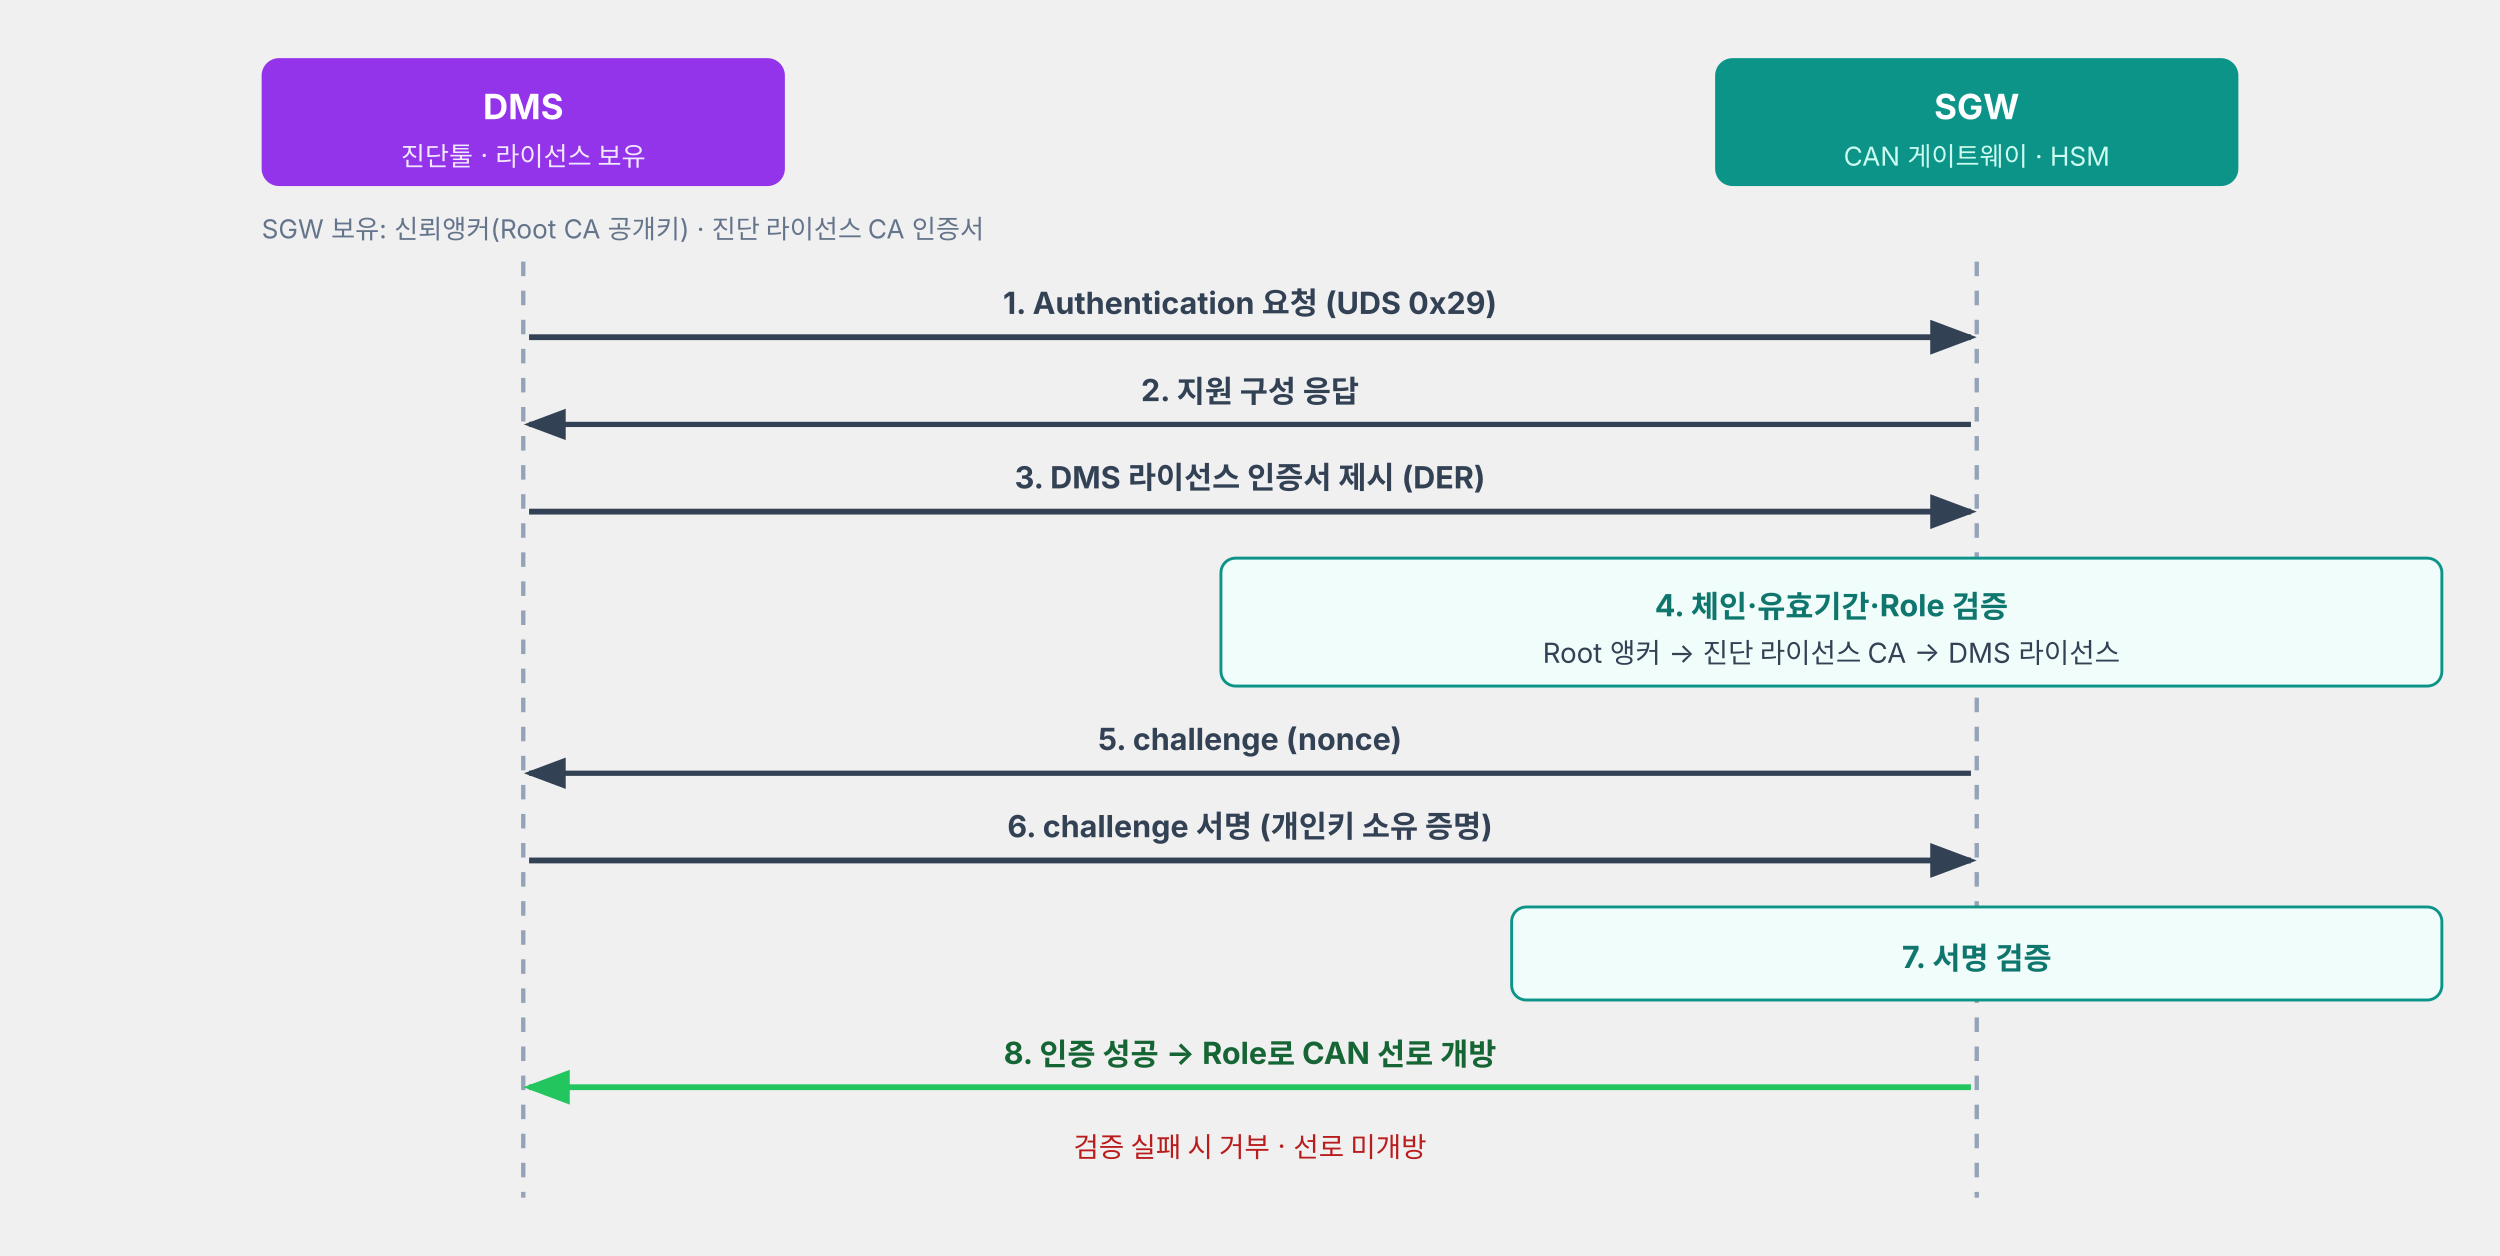
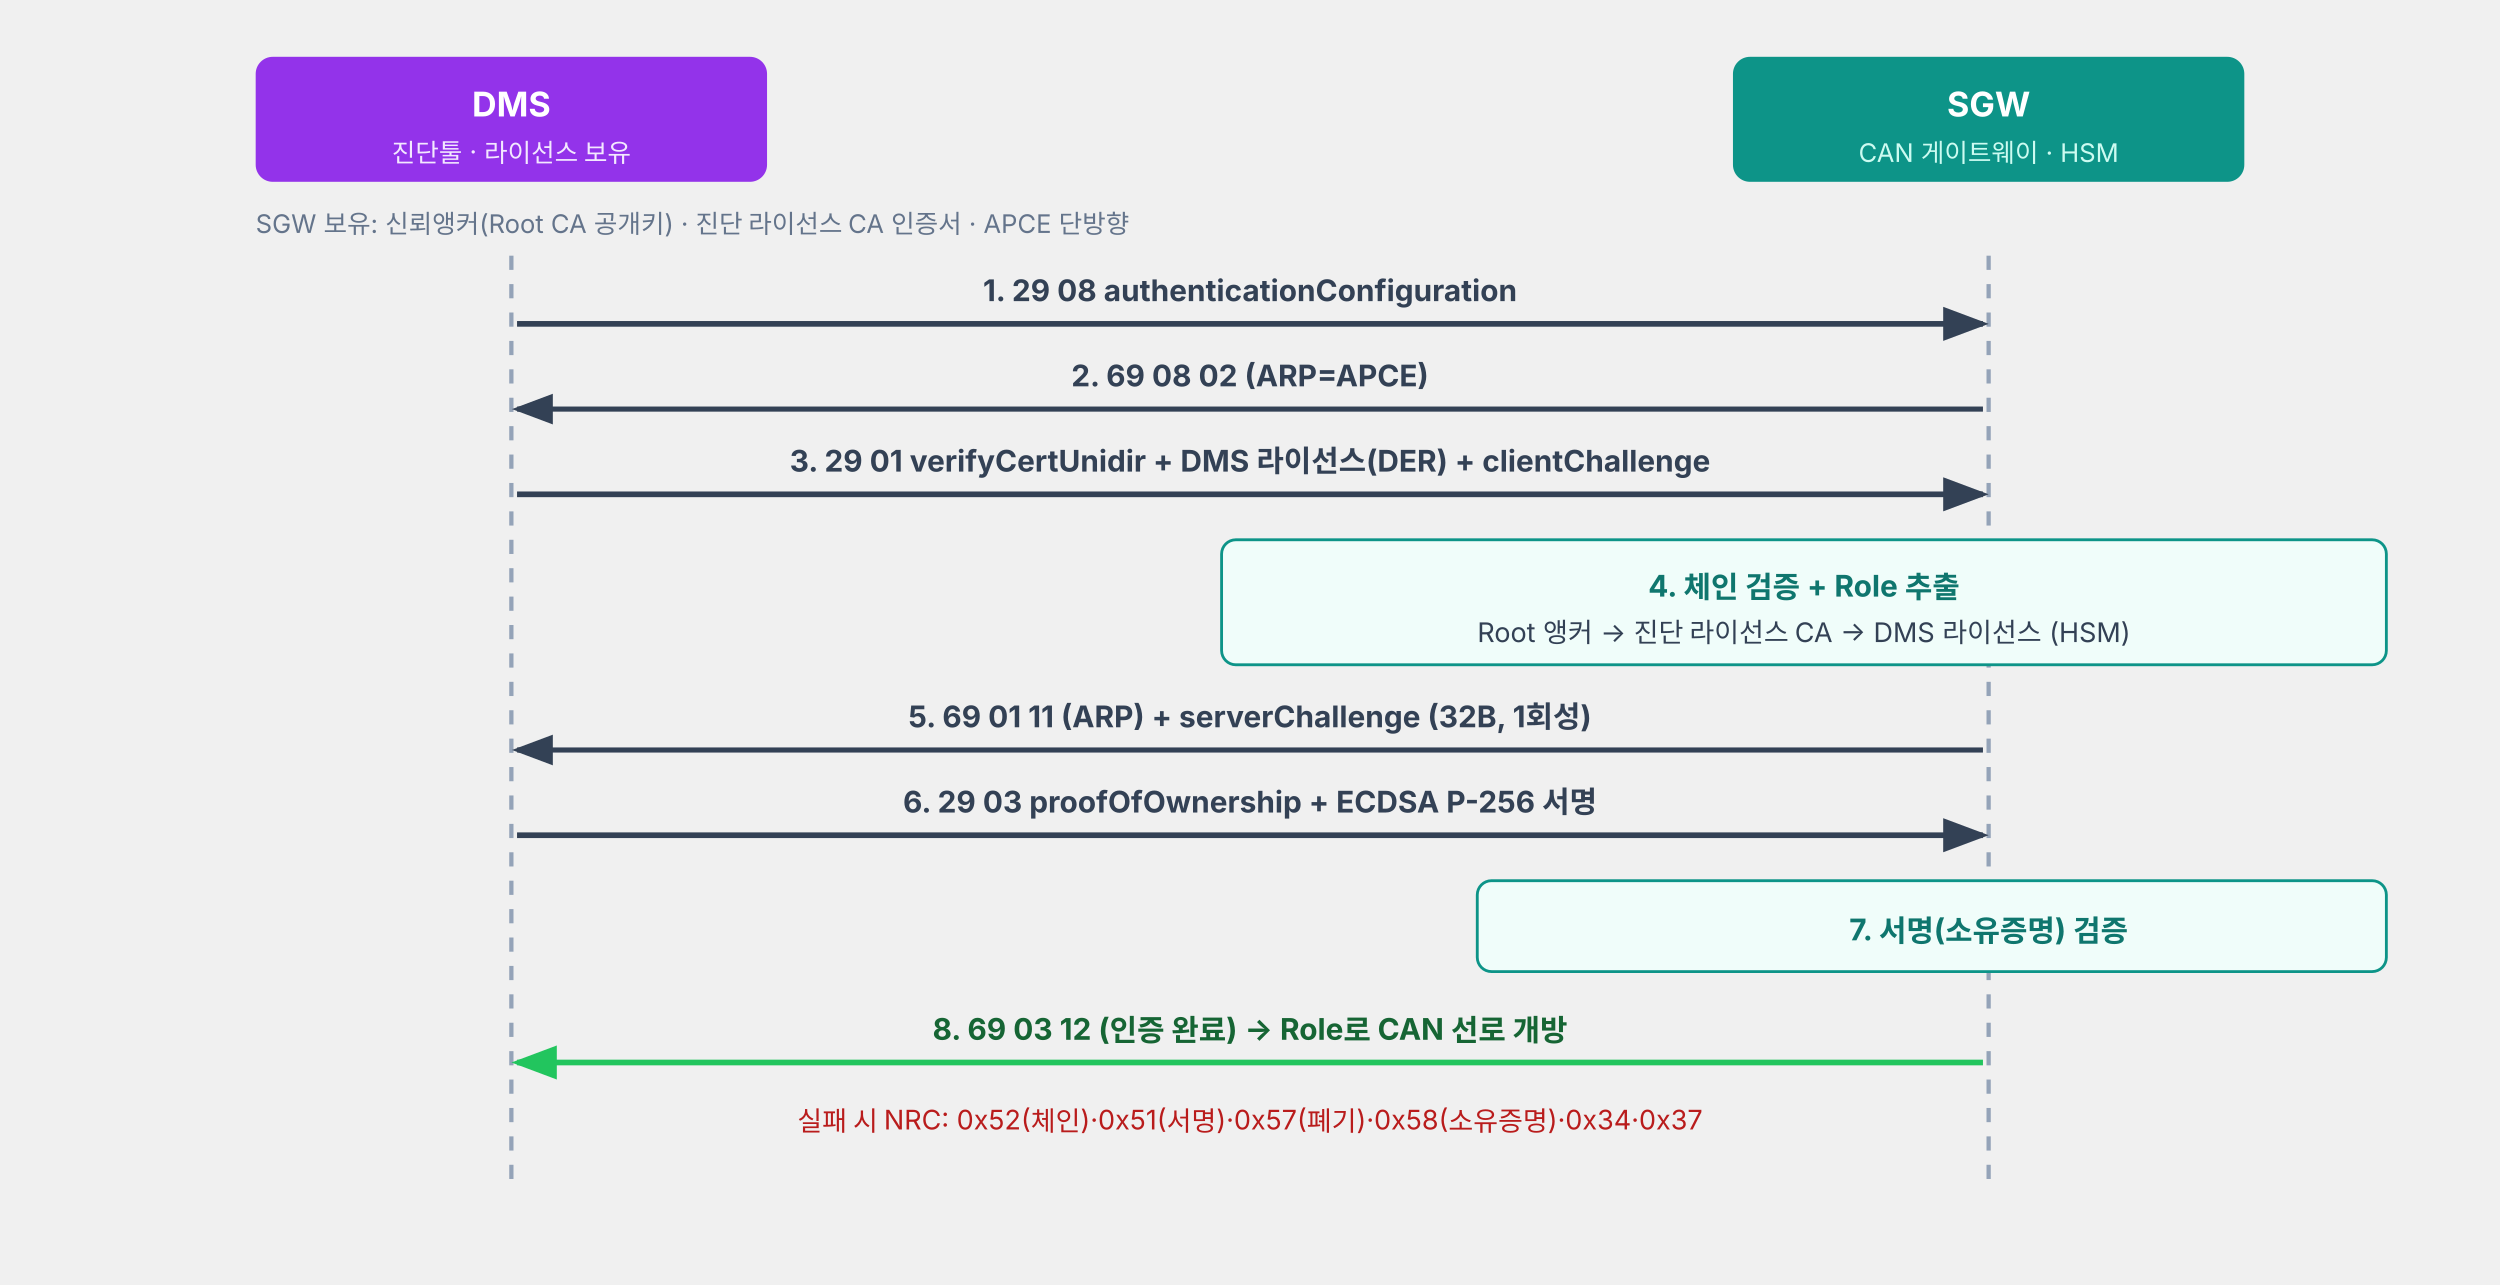
- <svg xmlns="http://www.w3.org/2000/svg" viewBox="0 0 860 432" width="860" height="432" font-family="Inter, sans-serif">
+ <svg xmlns="http://www.w3.org/2000/svg" viewBox="0 0 880 452" width="880" height="452" font-family="Inter, sans-serif">
  <rect x="90" y="20" width="180" height="44" rx="6" fill="#9333ea" />
  <text x="180" y="41" fill="#ffffff" font-size="12" font-weight="bold" text-anchor="middle">DMS</text>
  <text x="180" y="57" fill="#f3e8ff" font-size="9" text-anchor="middle">진단툴 · 라이선스 보유</text>
-   <rect x="590" y="20" width="180" height="44" rx="6" fill="#0d9488" />
-   <text x="680" y="41" fill="#ffffff" font-size="12" font-weight="bold" text-anchor="middle">SGW</text>
-   <text x="680" y="57" fill="#ccfbf1" font-size="9" text-anchor="middle">CAN 게이트웨이 · HSM</text>
-   <text x="90" y="82" fill="#64748b" font-size="9">SGW 보유: 신뢰앵커(Root CA 공개키) · 진단 라이선스 CA 인증서</text>
-   <line x1="180" y1="90" x2="180" y2="412" stroke="#94a3b8" stroke-dasharray="5,5" stroke-width="1.5" />
-   <line x1="680" y1="90" x2="680" y2="412" stroke="#94a3b8" stroke-dasharray="5,5" stroke-width="1.5" />
-   <text x="430" y="108" fill="#334155" font-size="10.5" font-weight="bold" text-anchor="middle">1. Authentication 요청 (UDS 0x29)</text>
-   <path d="M 182 116 L 678 116" stroke="#334155" stroke-width="2" marker-end="url(#g-ar)" />
-   <text x="430" y="138" fill="#334155" font-size="10.5" font-weight="bold" text-anchor="middle">2. 지원 구성 응답</text>
-   <path d="M 678 146 L 182 146" stroke="#334155" stroke-width="1.8" marker-end="url(#g-ar)" />
-   <text x="430" y="168" fill="#334155" font-size="10.5" font-weight="bold" text-anchor="middle">3. DMS 라이선스 인증서 제시 (DER)</text>
-   <path d="M 182 176 L 678 176" stroke="#334155" stroke-width="2" marker-end="url(#g-ar)" />
-   <rect x="420" y="192" width="420" height="44" rx="5" fill="#f0fdfa" stroke="#0d9488" />
-   <text x="630" y="212" fill="#0f766e" font-size="10.5" font-weight="bold" text-anchor="middle">4. 체인·유효기간·Role 검증</text>
-   <text x="630" y="228" fill="#334155" font-size="9.5" text-anchor="middle">Root 앵커 → 진단 라이선스 CA → DMS 라이선스</text>
-   <text x="430" y="258" fill="#334155" font-size="10.5" font-weight="bold" text-anchor="middle">5. challenge (nonce)</text>
-   <path d="M 678 266 L 182 266" stroke="#334155" stroke-width="1.8" marker-end="url(#g-ar)" />
-   <text x="430" y="288" fill="#334155" font-size="10.5" font-weight="bold" text-anchor="middle">6. challenge 서명 (개인키 소유 증명)</text>
-   <path d="M 182 296 L 678 296" stroke="#334155" stroke-width="2" marker-end="url(#g-ar)" />
-   <rect x="520" y="312" width="320" height="32" rx="5" fill="#f0fdfa" stroke="#0d9488" />
-   <text x="680" y="333" fill="#0f766e" font-size="10.5" font-weight="bold" text-anchor="middle">7. 서명 검증</text>
-   <text x="430" y="366" fill="#166534" font-size="10.5" font-weight="bold" text-anchor="middle">8. 인증 성공 → Role로 CAN 선로 개방</text>
-   <path d="M 678 374 L 182 374" stroke="#22c55e" stroke-width="2" marker-end="url(#g-ar-green)" />
-   <text x="430" y="398" fill="#b91c1c" font-size="9.5" text-anchor="middle">검증 실패 시 거부 · 선로 미개방</text>
+   <rect x="610" y="20" width="180" height="44" rx="6" fill="#0d9488" />
+   <text x="700" y="41" fill="#ffffff" font-size="12" font-weight="bold" text-anchor="middle">SGW</text>
+   <text x="700" y="57" fill="#ccfbf1" font-size="9" text-anchor="middle">CAN 게이트웨이 · HSM</text>
+   <text x="90" y="82" fill="#64748b" font-size="9">SGW 보유: 신뢰앵커(Root CA 공개키) · 진단 라이선스 CA 인증서 · APCE 단방향</text>
+   <line x1="180" y1="90" x2="180" y2="418" stroke="#94a3b8" stroke-dasharray="5,5" stroke-width="1.5" />
+   <line x1="700" y1="90" x2="700" y2="418" stroke="#94a3b8" stroke-dasharray="5,5" stroke-width="1.5" />
+   <text x="440" y="106" fill="#334155" font-size="10.5" font-weight="bold" text-anchor="middle">1. 29 08 authenticationConfiguration</text>
+   <path d="M 182 114 L 698 114" stroke="#334155" stroke-width="2" marker-end="url(#g-ar)" />
+   <text x="440" y="136" fill="#334155" font-size="10.5" font-weight="bold" text-anchor="middle">2. 69 08 02 (ARP=APCE)</text>
+   <path d="M 698 144 L 182 144" stroke="#334155" stroke-width="1.8" marker-end="url(#g-ar)" />
+   <text x="440" y="166" fill="#334155" font-size="10.5" font-weight="bold" text-anchor="middle">3. 29 01 verifyCertUnidir + DMS 라이선스(DER) + clientChallenge</text>
+   <path d="M 182 174 L 698 174" stroke="#334155" stroke-width="2" marker-end="url(#g-ar)" />
+   <rect x="430" y="190" width="410" height="44" rx="5" fill="#f0fdfa" stroke="#0d9488" />
+   <text x="635" y="210" fill="#0f766e" font-size="10.5" font-weight="bold" text-anchor="middle">4. 체인 검증 + Role 추출</text>
+   <text x="635" y="226" fill="#334155" font-size="9.5" text-anchor="middle">Root 앵커 → 진단 라이선스 CA → DMS 라이선스 (HSM)</text>
+   <text x="440" y="256" fill="#334155" font-size="10.5" font-weight="bold" text-anchor="middle">5. 69 01 11 (ARP) + serverChallenge (32B, 1회성)</text>
+   <path d="M 698 264 L 182 264" stroke="#334155" stroke-width="1.8" marker-end="url(#g-ar)" />
+   <text x="440" y="286" fill="#334155" font-size="10.5" font-weight="bold" text-anchor="middle">6. 29 03 proofOfOwnership + ECDSA P-256 서명</text>
+   <path d="M 182 294 L 698 294" stroke="#334155" stroke-width="2" marker-end="url(#g-ar)" />
+   <rect x="520" y="310" width="320" height="32" rx="5" fill="#f0fdfa" stroke="#0d9488" />
+   <text x="700" y="331" fill="#0f766e" font-size="10.5" font-weight="bold" text-anchor="middle">7. 서명(소유증명) 검증</text>
+   <text x="440" y="366" fill="#166534" font-size="10.5" font-weight="bold" text-anchor="middle">8. 69 03 12 (인증 완료) → Role로 CAN 선로 개방</text>
+   <path d="M 698 374 L 182 374" stroke="#22c55e" stroke-width="2" marker-end="url(#g-ar-green)" />
+   <text x="440" y="398" fill="#b91c1c" font-size="9.5" text-anchor="middle">실패 시 NRC: 0x52(체인)·0x51(서명)·0x57(폐기)·0x58(소유증명)·0x34·0x37</text>
  <defs>
    <marker id="g-ar" markerWidth="8" markerHeight="8" refX="7" refY="3" orient="auto" markerUnits="strokeWidth">
      <path d="M0,0 L0,6 L8,3 z" fill="#334155" />
    </marker>
    <marker id="g-ar-green" markerWidth="8" markerHeight="8" refX="7" refY="3" orient="auto" markerUnits="strokeWidth">
      <path d="M0,0 L0,6 L8,3 z" fill="#22c55e" />
    </marker>
  </defs>
</svg>
